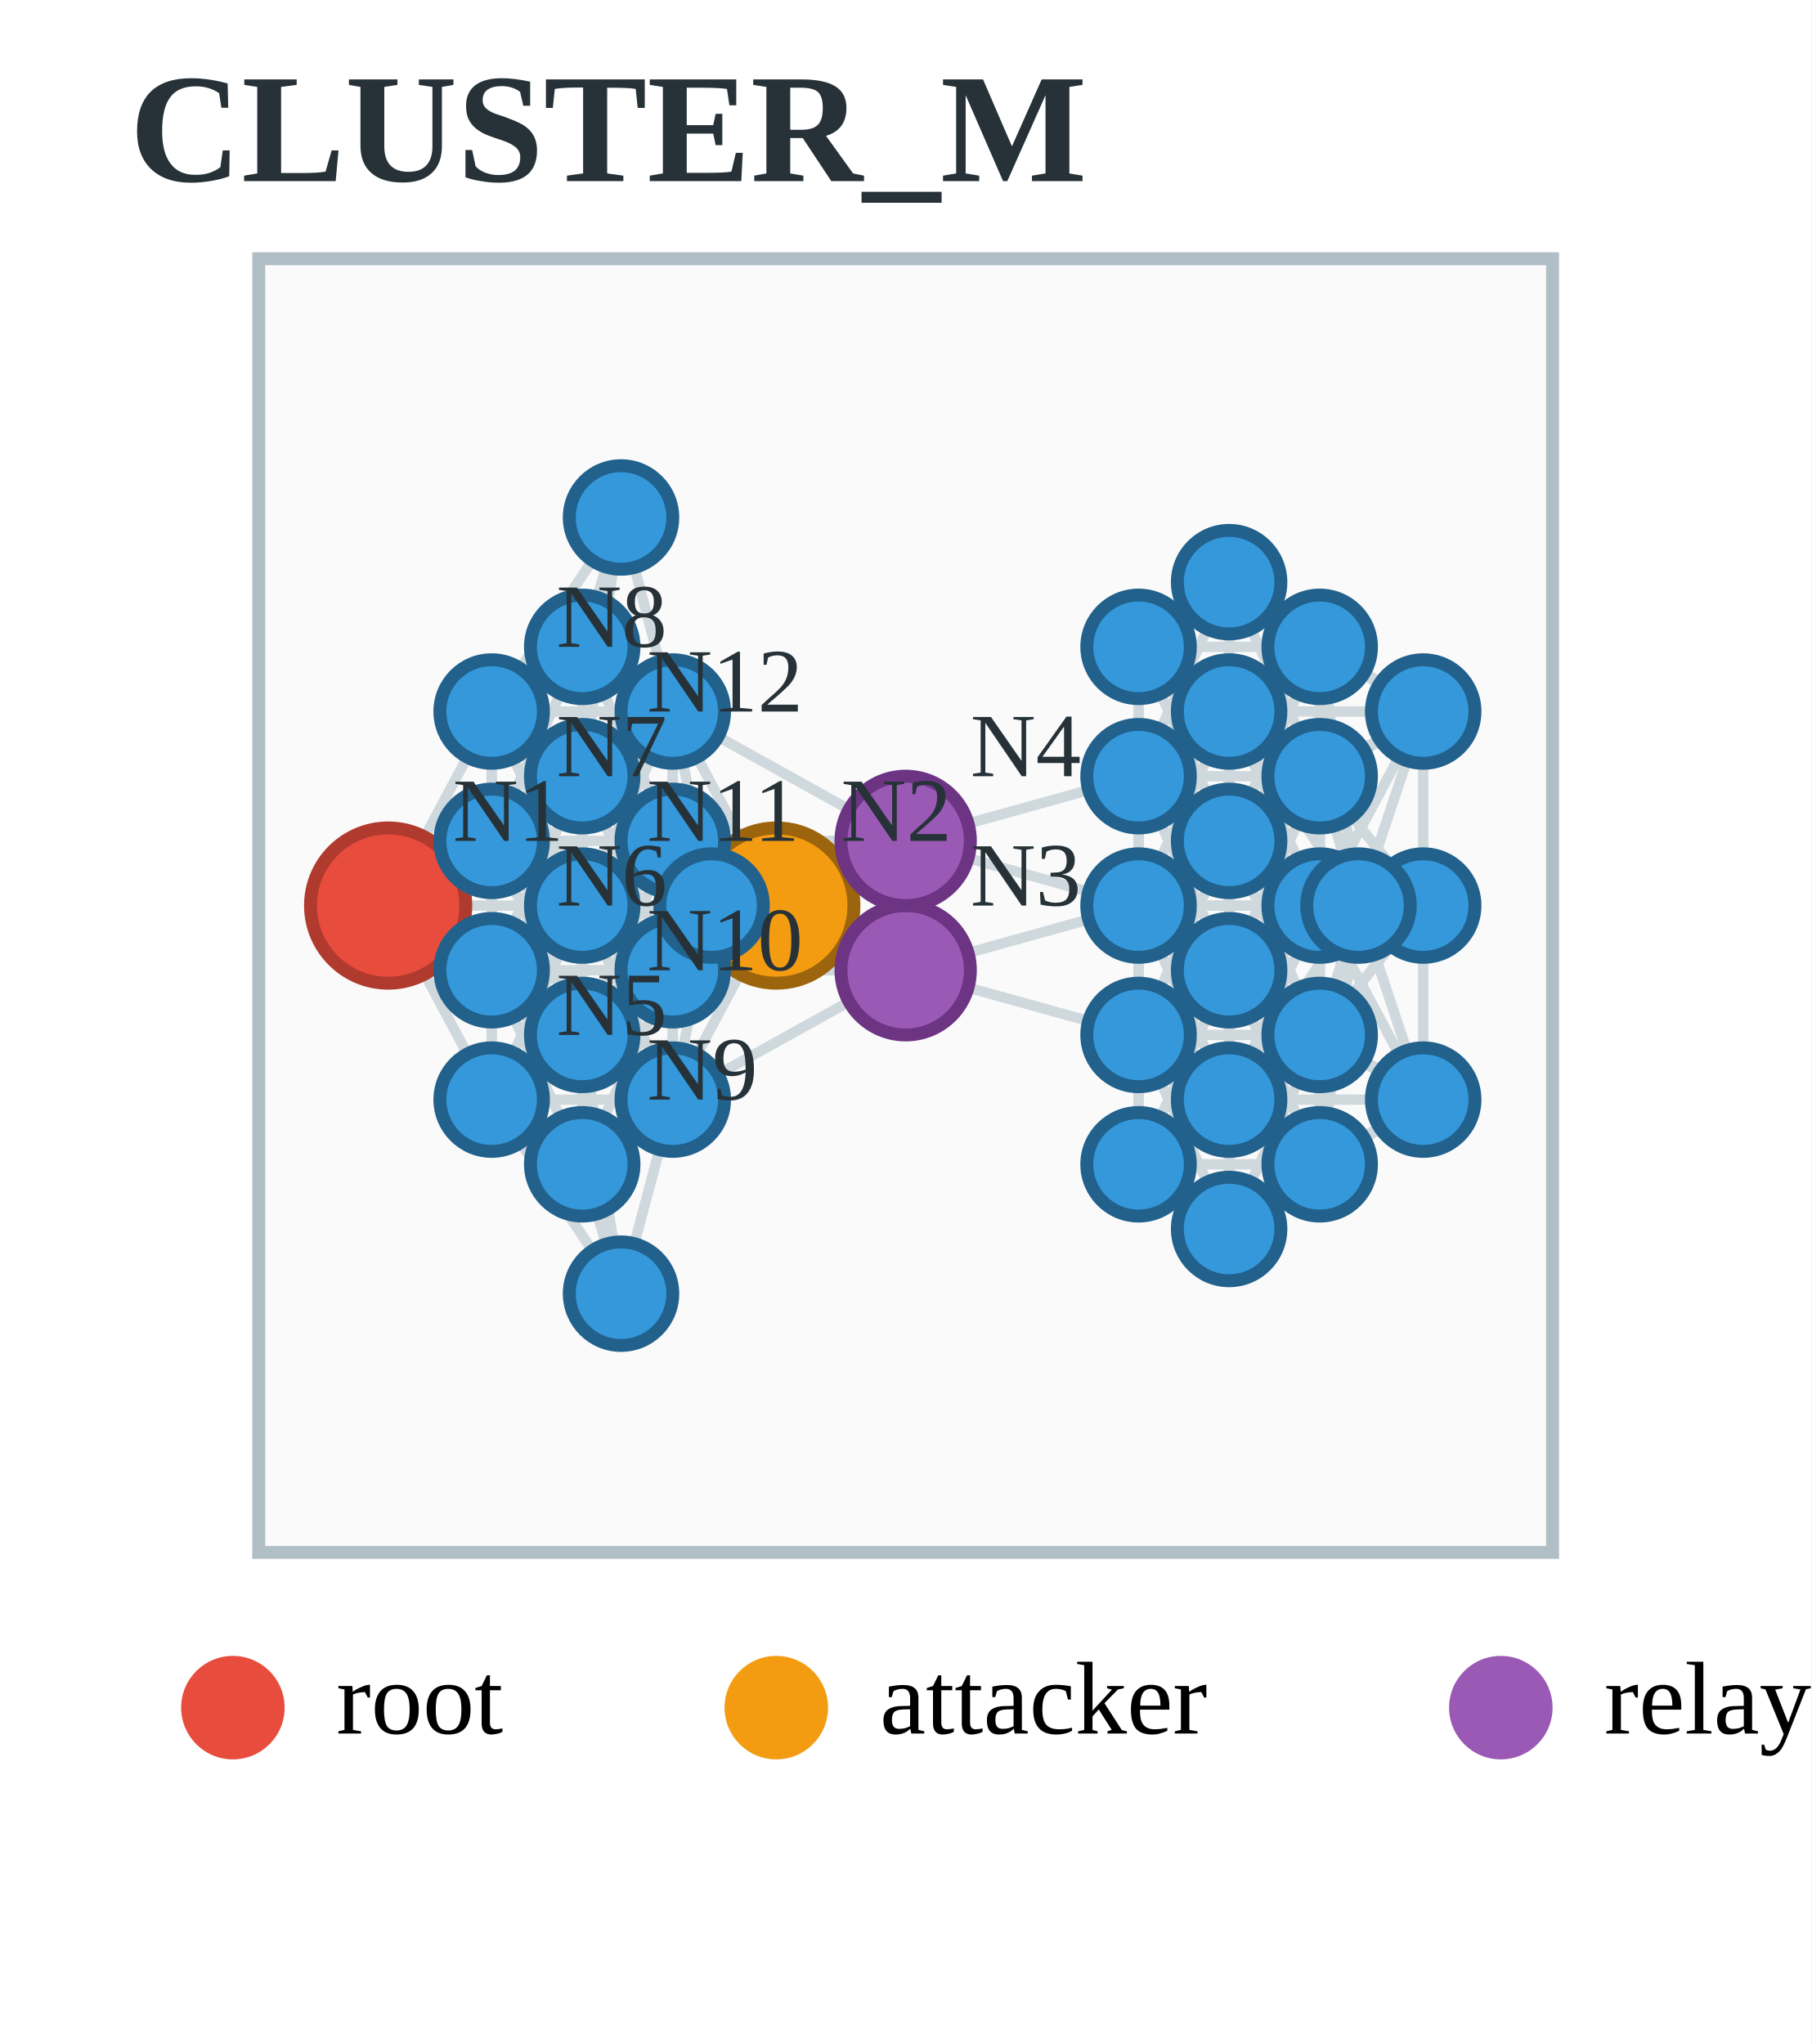
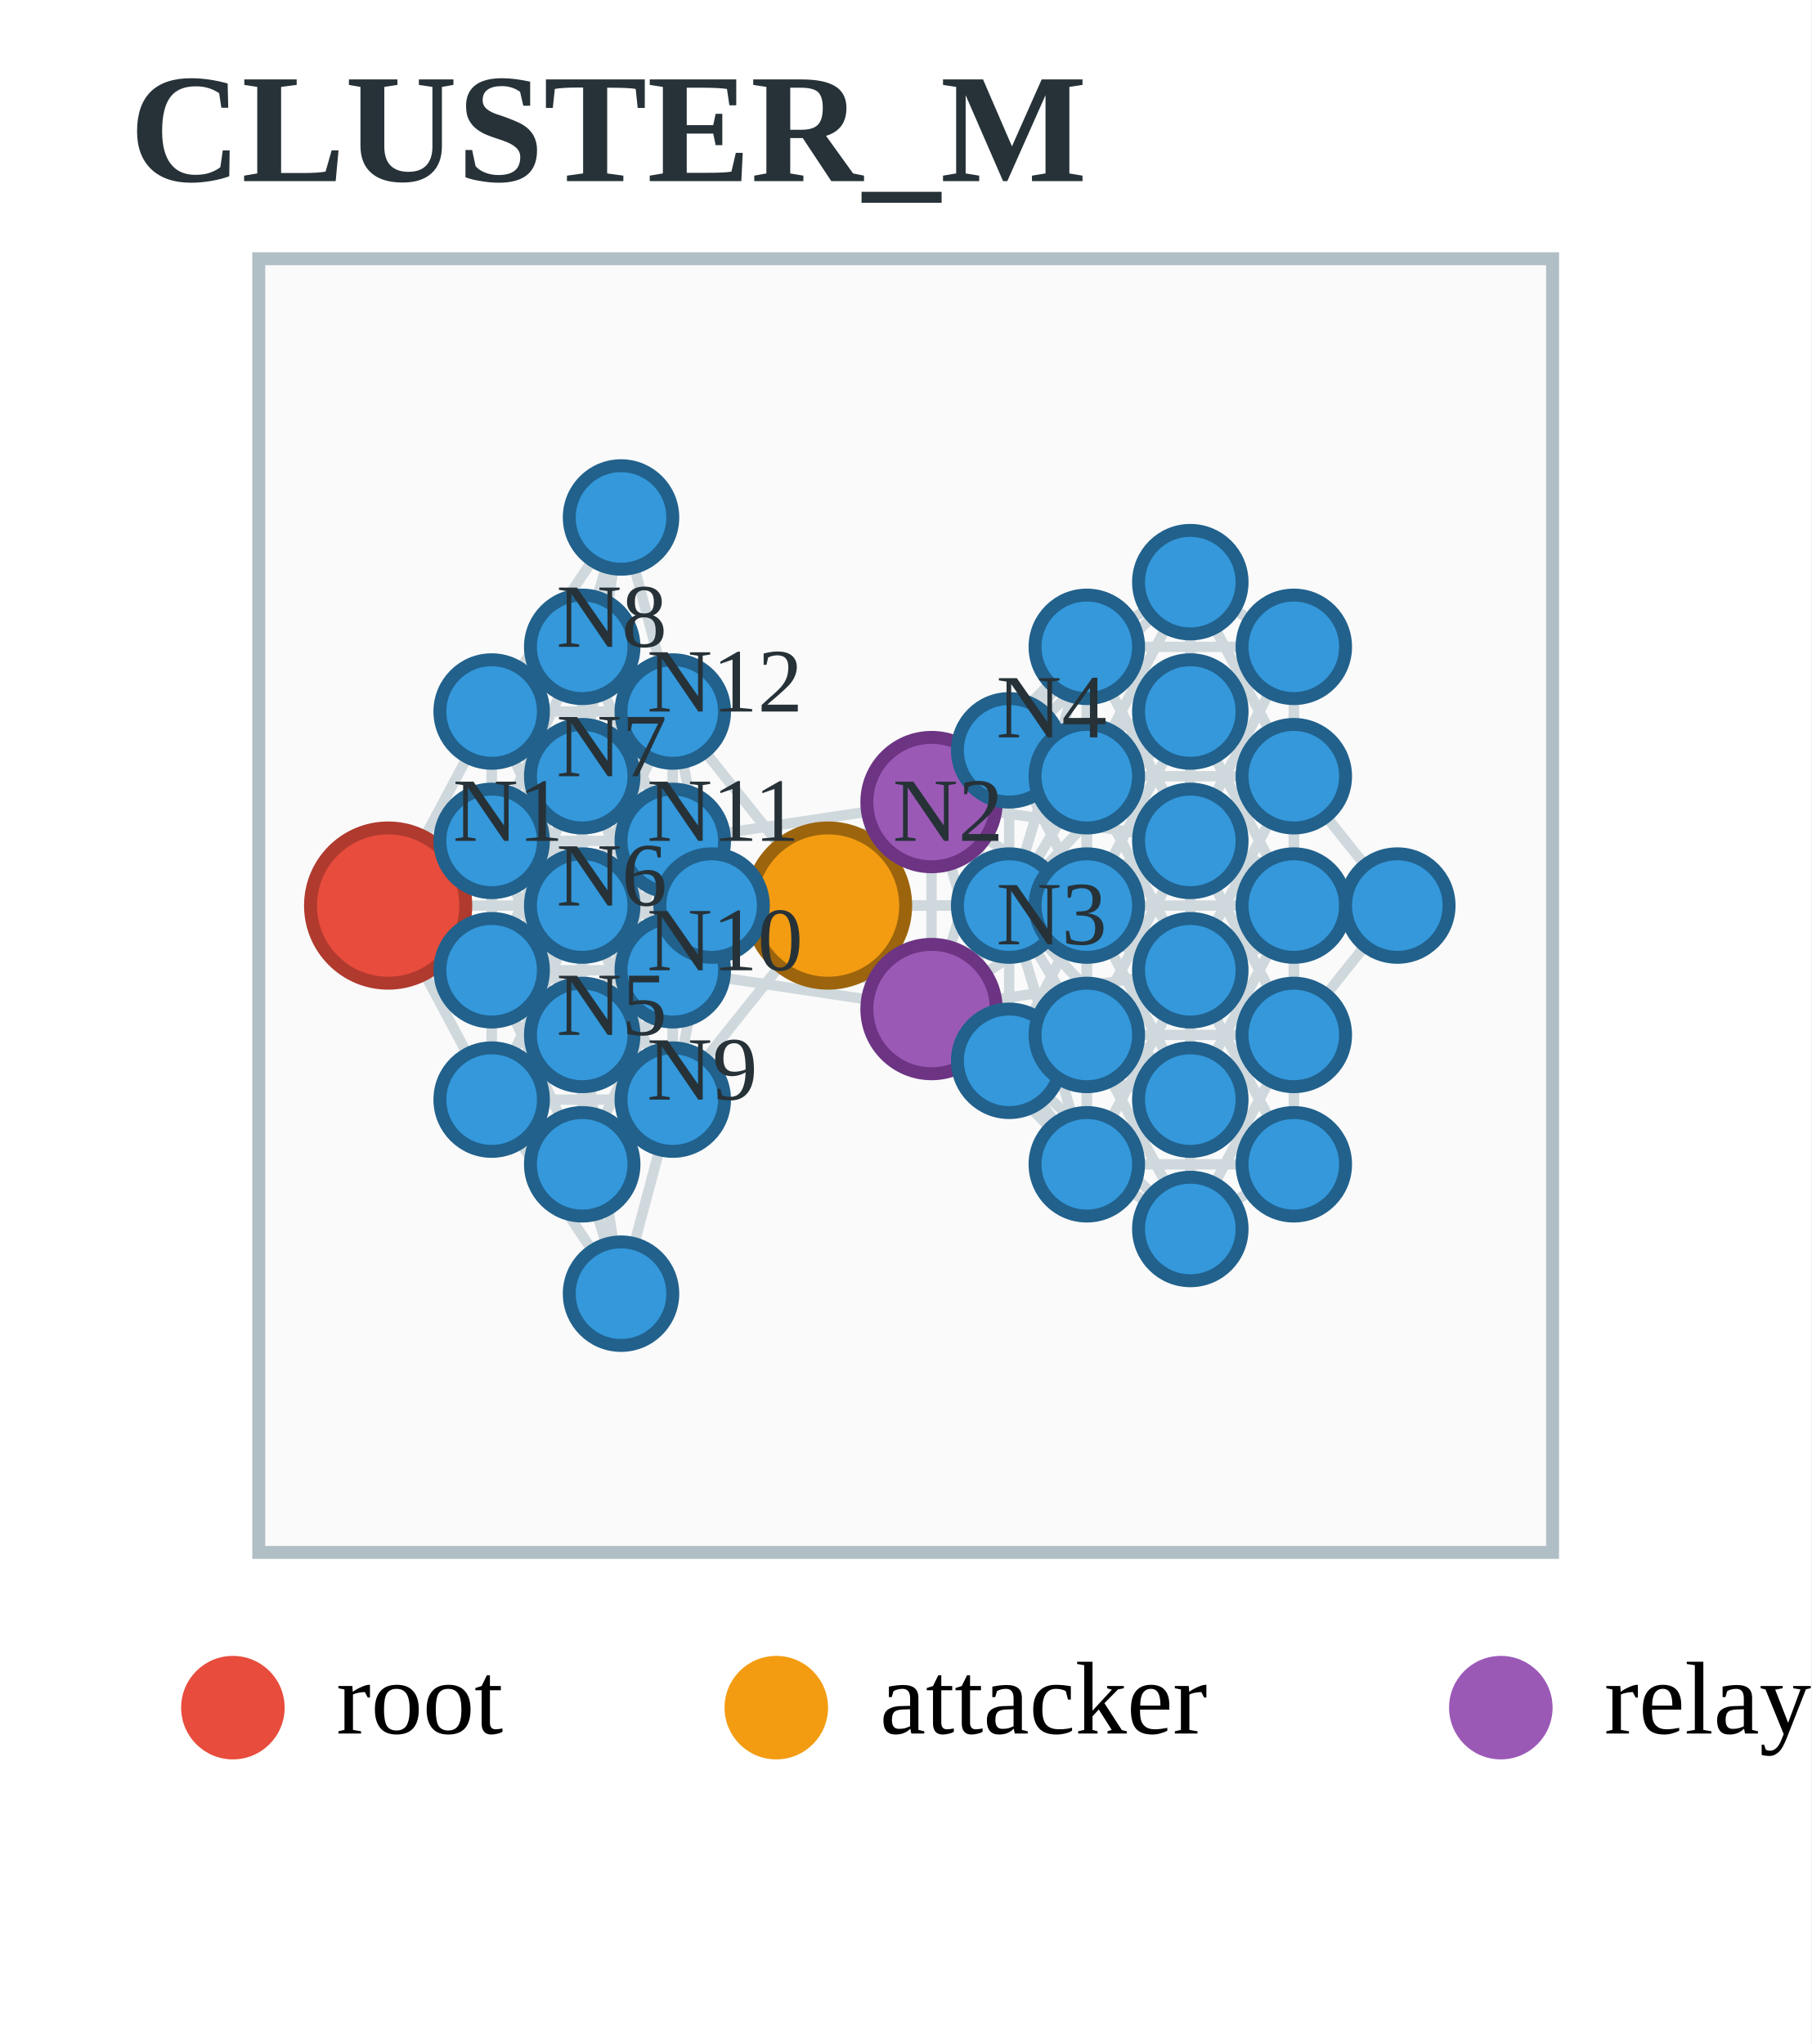
<svg xmlns="http://www.w3.org/2000/svg" width="140" height="158" viewBox="0 0 140 158">
  <rect x="0" y="0" width="140" height="158" fill="#ffffff" />
  <text x="10" y="14" font-size="12" font-weight="700" fill="#263238">CLUSTER_M</text>
  <rect x="20" y="20" width="100" height="100" fill="#fafafa" stroke="#b0bec5" stroke-width="1" />
  <line x1="30.00" y1="70.00" x2="38.00" y2="85.00" stroke="#cfd8dc" stroke-width="0.8" />
  <line x1="30.00" y1="70.00" x2="38.00" y2="75.00" stroke="#cfd8dc" stroke-width="0.8" />
  <line x1="30.00" y1="70.00" x2="38.00" y2="65.00" stroke="#cfd8dc" stroke-width="0.8" />
  <line x1="30.00" y1="70.00" x2="38.00" y2="55.00" stroke="#cfd8dc" stroke-width="0.8" />
  <line x1="30.00" y1="70.00" x2="45.00" y2="80.00" stroke="#cfd8dc" stroke-width="0.8" />
  <line x1="30.00" y1="70.00" x2="45.00" y2="70.00" stroke="#cfd8dc" stroke-width="0.8" />
  <line x1="30.00" y1="70.00" x2="45.00" y2="60.00" stroke="#cfd8dc" stroke-width="0.8" />
-   <line x1="60.00" y1="70.00" x2="70.00" y2="75.00" stroke="#cfd8dc" stroke-width="0.8" />
-   <line x1="60.00" y1="70.00" x2="70.00" y2="65.00" stroke="#cfd8dc" stroke-width="0.8" />
-   <line x1="60.00" y1="70.00" x2="45.00" y2="80.00" stroke="#cfd8dc" stroke-width="0.8" />
-   <line x1="60.00" y1="70.00" x2="45.00" y2="70.00" stroke="#cfd8dc" stroke-width="0.8" />
-   <line x1="60.00" y1="70.00" x2="45.00" y2="60.00" stroke="#cfd8dc" stroke-width="0.8" />
-   <line x1="60.00" y1="70.00" x2="52.00" y2="85.00" stroke="#cfd8dc" stroke-width="0.8" />
-   <line x1="60.00" y1="70.00" x2="52.00" y2="75.00" stroke="#cfd8dc" stroke-width="0.8" />
-   <line x1="60.00" y1="70.00" x2="52.00" y2="65.00" stroke="#cfd8dc" stroke-width="0.8" />
-   <line x1="60.00" y1="70.00" x2="52.00" y2="55.00" stroke="#cfd8dc" stroke-width="0.8" />
-   <line x1="60.00" y1="70.00" x2="55.00" y2="70.00" stroke="#cfd8dc" stroke-width="0.8" />
-   <line x1="70.00" y1="75.00" x2="70.00" y2="65.00" stroke="#cfd8dc" stroke-width="0.8" />
-   <line x1="70.00" y1="75.00" x2="52.00" y2="85.00" stroke="#cfd8dc" stroke-width="0.8" />
-   <line x1="70.00" y1="75.00" x2="52.00" y2="75.00" stroke="#cfd8dc" stroke-width="0.8" />
-   <line x1="70.00" y1="75.00" x2="52.00" y2="65.00" stroke="#cfd8dc" stroke-width="0.8" />
-   <line x1="70.00" y1="75.00" x2="55.00" y2="70.00" stroke="#cfd8dc" stroke-width="0.8" />
-   <line x1="70.00" y1="75.00" x2="88.00" y2="80.00" stroke="#cfd8dc" stroke-width="0.8" />
-   <line x1="70.00" y1="75.00" x2="88.00" y2="70.00" stroke="#cfd8dc" stroke-width="0.8" />
-   <line x1="70.00" y1="65.00" x2="52.00" y2="75.00" stroke="#cfd8dc" stroke-width="0.8" />
-   <line x1="70.00" y1="65.00" x2="52.00" y2="65.00" stroke="#cfd8dc" stroke-width="0.8" />
-   <line x1="70.00" y1="65.00" x2="52.00" y2="55.00" stroke="#cfd8dc" stroke-width="0.8" />
-   <line x1="70.00" y1="65.00" x2="55.00" y2="70.00" stroke="#cfd8dc" stroke-width="0.8" />
-   <line x1="70.00" y1="65.00" x2="88.00" y2="70.00" stroke="#cfd8dc" stroke-width="0.8" />
-   <line x1="70.00" y1="65.00" x2="88.00" y2="60.00" stroke="#cfd8dc" stroke-width="0.8" />
+   <line x1="64.00" y1="70.00" x2="72.00" y2="78.00" stroke="#cfd8dc" stroke-width="0.8" />
+   <line x1="64.00" y1="70.00" x2="72.00" y2="62.00" stroke="#cfd8dc" stroke-width="0.8" />
+   <line x1="64.00" y1="70.00" x2="45.00" y2="70.00" stroke="#cfd8dc" stroke-width="0.8" />
+   <line x1="64.00" y1="70.00" x2="52.00" y2="85.00" stroke="#cfd8dc" stroke-width="0.8" />
+   <line x1="64.00" y1="70.00" x2="52.00" y2="75.00" stroke="#cfd8dc" stroke-width="0.8" />
+   <line x1="64.00" y1="70.00" x2="52.00" y2="65.00" stroke="#cfd8dc" stroke-width="0.8" />
+   <line x1="64.00" y1="70.00" x2="52.00" y2="55.00" stroke="#cfd8dc" stroke-width="0.8" />
+   <line x1="64.00" y1="70.00" x2="55.00" y2="70.00" stroke="#cfd8dc" stroke-width="0.8" />
+   <line x1="64.00" y1="70.00" x2="78.00" y2="82.00" stroke="#cfd8dc" stroke-width="0.8" />
+   <line x1="64.00" y1="70.00" x2="78.00" y2="70.00" stroke="#cfd8dc" stroke-width="0.8" />
+   <line x1="64.00" y1="70.00" x2="78.00" y2="58.00" stroke="#cfd8dc" stroke-width="0.8" />
+   <line x1="64.00" y1="70.00" x2="84.00" y2="70.00" stroke="#cfd8dc" stroke-width="0.8" />
+   <line x1="72.00" y1="78.00" x2="72.00" y2="62.00" stroke="#cfd8dc" stroke-width="0.8" />
+   <line x1="72.00" y1="78.00" x2="52.00" y2="75.00" stroke="#cfd8dc" stroke-width="0.8" />
+   <line x1="72.00" y1="78.00" x2="55.00" y2="70.00" stroke="#cfd8dc" stroke-width="0.8" />
+   <line x1="72.00" y1="78.00" x2="78.00" y2="82.00" stroke="#cfd8dc" stroke-width="0.8" />
+   <line x1="72.00" y1="78.00" x2="78.00" y2="70.00" stroke="#cfd8dc" stroke-width="0.8" />
+   <line x1="72.00" y1="78.00" x2="78.00" y2="58.00" stroke="#cfd8dc" stroke-width="0.8" />
+   <line x1="72.00" y1="78.00" x2="84.00" y2="90.00" stroke="#cfd8dc" stroke-width="0.8" />
+   <line x1="72.00" y1="78.00" x2="84.00" y2="80.00" stroke="#cfd8dc" stroke-width="0.8" />
+   <line x1="72.00" y1="78.00" x2="84.00" y2="70.00" stroke="#cfd8dc" stroke-width="0.8" />
+   <line x1="72.00" y1="78.00" x2="92.00" y2="75.00" stroke="#cfd8dc" stroke-width="0.8" />
+   <line x1="72.00" y1="62.00" x2="52.00" y2="65.00" stroke="#cfd8dc" stroke-width="0.8" />
+   <line x1="72.00" y1="62.00" x2="55.00" y2="70.00" stroke="#cfd8dc" stroke-width="0.8" />
+   <line x1="72.00" y1="62.00" x2="78.00" y2="82.00" stroke="#cfd8dc" stroke-width="0.8" />
+   <line x1="72.00" y1="62.00" x2="78.00" y2="70.00" stroke="#cfd8dc" stroke-width="0.8" />
+   <line x1="72.00" y1="62.00" x2="78.00" y2="58.00" stroke="#cfd8dc" stroke-width="0.8" />
+   <line x1="72.00" y1="62.00" x2="84.00" y2="70.00" stroke="#cfd8dc" stroke-width="0.8" />
+   <line x1="72.00" y1="62.00" x2="84.00" y2="60.00" stroke="#cfd8dc" stroke-width="0.8" />
+   <line x1="72.00" y1="62.00" x2="84.00" y2="50.00" stroke="#cfd8dc" stroke-width="0.8" />
+   <line x1="72.00" y1="62.00" x2="92.00" y2="65.00" stroke="#cfd8dc" stroke-width="0.8" />
  <line x1="38.00" y1="85.00" x2="38.00" y2="75.00" stroke="#cfd8dc" stroke-width="0.8" />
  <line x1="38.00" y1="85.00" x2="38.00" y2="65.00" stroke="#cfd8dc" stroke-width="0.8" />
  <line x1="38.00" y1="85.00" x2="45.00" y2="90.00" stroke="#cfd8dc" stroke-width="0.8" />
  <line x1="38.00" y1="85.00" x2="45.00" y2="80.00" stroke="#cfd8dc" stroke-width="0.8" />
  <line x1="38.00" y1="85.00" x2="45.00" y2="70.00" stroke="#cfd8dc" stroke-width="0.8" />
  <line x1="38.00" y1="85.00" x2="52.00" y2="85.00" stroke="#cfd8dc" stroke-width="0.8" />
  <line x1="38.00" y1="85.00" x2="52.00" y2="75.00" stroke="#cfd8dc" stroke-width="0.8" />
  <line x1="38.00" y1="85.00" x2="48.00" y2="100.00" stroke="#cfd8dc" stroke-width="0.8" />
  <line x1="38.00" y1="75.00" x2="38.00" y2="65.00" stroke="#cfd8dc" stroke-width="0.8" />
  <line x1="38.00" y1="75.00" x2="38.00" y2="55.00" stroke="#cfd8dc" stroke-width="0.8" />
  <line x1="38.00" y1="75.00" x2="45.00" y2="90.00" stroke="#cfd8dc" stroke-width="0.8" />
  <line x1="38.00" y1="75.00" x2="45.00" y2="80.00" stroke="#cfd8dc" stroke-width="0.8" />
  <line x1="38.00" y1="75.00" x2="45.00" y2="70.00" stroke="#cfd8dc" stroke-width="0.8" />
  <line x1="38.00" y1="75.00" x2="45.00" y2="60.00" stroke="#cfd8dc" stroke-width="0.8" />
  <line x1="38.00" y1="75.00" x2="52.00" y2="85.00" stroke="#cfd8dc" stroke-width="0.8" />
  <line x1="38.00" y1="75.00" x2="52.00" y2="75.00" stroke="#cfd8dc" stroke-width="0.8" />
  <line x1="38.00" y1="75.00" x2="52.00" y2="65.00" stroke="#cfd8dc" stroke-width="0.8" />
  <line x1="38.00" y1="75.00" x2="55.00" y2="70.00" stroke="#cfd8dc" stroke-width="0.8" />
  <line x1="38.00" y1="65.00" x2="38.00" y2="55.00" stroke="#cfd8dc" stroke-width="0.8" />
  <line x1="38.00" y1="65.00" x2="45.00" y2="80.00" stroke="#cfd8dc" stroke-width="0.8" />
  <line x1="38.00" y1="65.00" x2="45.00" y2="70.00" stroke="#cfd8dc" stroke-width="0.8" />
  <line x1="38.00" y1="65.00" x2="45.00" y2="60.00" stroke="#cfd8dc" stroke-width="0.8" />
  <line x1="38.00" y1="65.00" x2="45.00" y2="50.00" stroke="#cfd8dc" stroke-width="0.8" />
  <line x1="38.00" y1="65.00" x2="52.00" y2="75.00" stroke="#cfd8dc" stroke-width="0.8" />
  <line x1="38.00" y1="65.00" x2="52.00" y2="65.00" stroke="#cfd8dc" stroke-width="0.8" />
  <line x1="38.00" y1="65.00" x2="52.00" y2="55.00" stroke="#cfd8dc" stroke-width="0.8" />
  <line x1="38.00" y1="65.00" x2="55.00" y2="70.00" stroke="#cfd8dc" stroke-width="0.8" />
  <line x1="38.00" y1="55.00" x2="45.00" y2="70.00" stroke="#cfd8dc" stroke-width="0.8" />
  <line x1="38.00" y1="55.00" x2="45.00" y2="60.00" stroke="#cfd8dc" stroke-width="0.8" />
  <line x1="38.00" y1="55.00" x2="45.00" y2="50.00" stroke="#cfd8dc" stroke-width="0.8" />
  <line x1="38.00" y1="55.00" x2="52.00" y2="65.00" stroke="#cfd8dc" stroke-width="0.8" />
  <line x1="38.00" y1="55.00" x2="52.00" y2="55.00" stroke="#cfd8dc" stroke-width="0.8" />
  <line x1="38.00" y1="55.00" x2="48.00" y2="40.00" stroke="#cfd8dc" stroke-width="0.8" />
  <line x1="45.00" y1="90.00" x2="45.00" y2="80.00" stroke="#cfd8dc" stroke-width="0.8" />
  <line x1="45.00" y1="90.00" x2="45.00" y2="70.00" stroke="#cfd8dc" stroke-width="0.8" />
  <line x1="45.00" y1="90.00" x2="52.00" y2="85.00" stroke="#cfd8dc" stroke-width="0.8" />
  <line x1="45.00" y1="90.00" x2="52.00" y2="75.00" stroke="#cfd8dc" stroke-width="0.8" />
  <line x1="45.00" y1="90.00" x2="48.00" y2="100.00" stroke="#cfd8dc" stroke-width="0.8" />
  <line x1="45.00" y1="80.00" x2="45.00" y2="70.00" stroke="#cfd8dc" stroke-width="0.8" />
  <line x1="45.00" y1="80.00" x2="45.00" y2="60.00" stroke="#cfd8dc" stroke-width="0.8" />
  <line x1="45.00" y1="80.00" x2="52.00" y2="85.00" stroke="#cfd8dc" stroke-width="0.8" />
  <line x1="45.00" y1="80.00" x2="52.00" y2="75.00" stroke="#cfd8dc" stroke-width="0.8" />
  <line x1="45.00" y1="80.00" x2="52.00" y2="65.00" stroke="#cfd8dc" stroke-width="0.8" />
  <line x1="45.00" y1="80.00" x2="48.00" y2="100.00" stroke="#cfd8dc" stroke-width="0.8" />
  <line x1="45.00" y1="80.00" x2="55.00" y2="70.00" stroke="#cfd8dc" stroke-width="0.8" />
  <line x1="45.00" y1="70.00" x2="45.00" y2="60.00" stroke="#cfd8dc" stroke-width="0.8" />
  <line x1="45.00" y1="70.00" x2="45.00" y2="50.00" stroke="#cfd8dc" stroke-width="0.8" />
  <line x1="45.00" y1="70.00" x2="52.00" y2="85.00" stroke="#cfd8dc" stroke-width="0.8" />
  <line x1="45.00" y1="70.00" x2="52.00" y2="75.00" stroke="#cfd8dc" stroke-width="0.8" />
  <line x1="45.00" y1="70.00" x2="52.00" y2="65.00" stroke="#cfd8dc" stroke-width="0.8" />
  <line x1="45.00" y1="70.00" x2="52.00" y2="55.00" stroke="#cfd8dc" stroke-width="0.8" />
  <line x1="45.00" y1="70.00" x2="55.00" y2="70.00" stroke="#cfd8dc" stroke-width="0.8" />
  <line x1="45.00" y1="60.00" x2="45.00" y2="50.00" stroke="#cfd8dc" stroke-width="0.8" />
  <line x1="45.00" y1="60.00" x2="52.00" y2="75.00" stroke="#cfd8dc" stroke-width="0.8" />
  <line x1="45.00" y1="60.00" x2="52.00" y2="65.00" stroke="#cfd8dc" stroke-width="0.8" />
  <line x1="45.00" y1="60.00" x2="52.00" y2="55.00" stroke="#cfd8dc" stroke-width="0.8" />
  <line x1="45.00" y1="60.00" x2="48.00" y2="40.00" stroke="#cfd8dc" stroke-width="0.8" />
  <line x1="45.00" y1="60.00" x2="55.00" y2="70.00" stroke="#cfd8dc" stroke-width="0.8" />
  <line x1="45.00" y1="50.00" x2="52.00" y2="65.00" stroke="#cfd8dc" stroke-width="0.8" />
  <line x1="45.00" y1="50.00" x2="52.00" y2="55.00" stroke="#cfd8dc" stroke-width="0.8" />
  <line x1="45.00" y1="50.00" x2="48.00" y2="40.00" stroke="#cfd8dc" stroke-width="0.8" />
  <line x1="52.00" y1="85.00" x2="52.00" y2="75.00" stroke="#cfd8dc" stroke-width="0.8" />
  <line x1="52.00" y1="85.00" x2="52.00" y2="65.00" stroke="#cfd8dc" stroke-width="0.8" />
  <line x1="52.00" y1="85.00" x2="48.00" y2="100.00" stroke="#cfd8dc" stroke-width="0.8" />
  <line x1="52.00" y1="85.00" x2="55.00" y2="70.00" stroke="#cfd8dc" stroke-width="0.8" />
  <line x1="52.00" y1="75.00" x2="52.00" y2="65.00" stroke="#cfd8dc" stroke-width="0.8" />
  <line x1="52.00" y1="75.00" x2="52.00" y2="55.00" stroke="#cfd8dc" stroke-width="0.8" />
  <line x1="52.00" y1="75.00" x2="55.00" y2="70.00" stroke="#cfd8dc" stroke-width="0.8" />
  <line x1="52.00" y1="65.00" x2="52.00" y2="55.00" stroke="#cfd8dc" stroke-width="0.8" />
  <line x1="52.00" y1="65.00" x2="55.00" y2="70.00" stroke="#cfd8dc" stroke-width="0.8" />
  <line x1="52.00" y1="55.00" x2="48.00" y2="40.00" stroke="#cfd8dc" stroke-width="0.8" />
  <line x1="52.00" y1="55.00" x2="55.00" y2="70.00" stroke="#cfd8dc" stroke-width="0.8" />
-   <line x1="88.00" y1="90.00" x2="88.00" y2="80.00" stroke="#cfd8dc" stroke-width="0.8" />
-   <line x1="88.00" y1="90.00" x2="88.00" y2="70.00" stroke="#cfd8dc" stroke-width="0.8" />
-   <line x1="88.00" y1="90.00" x2="95.00" y2="95.00" stroke="#cfd8dc" stroke-width="0.8" />
-   <line x1="88.00" y1="90.00" x2="95.00" y2="85.00" stroke="#cfd8dc" stroke-width="0.8" />
-   <line x1="88.00" y1="90.00" x2="95.00" y2="75.00" stroke="#cfd8dc" stroke-width="0.8" />
-   <line x1="88.00" y1="90.00" x2="102.00" y2="90.00" stroke="#cfd8dc" stroke-width="0.8" />
-   <line x1="88.00" y1="90.00" x2="102.00" y2="80.00" stroke="#cfd8dc" stroke-width="0.8" />
-   <line x1="88.00" y1="80.00" x2="88.00" y2="70.00" stroke="#cfd8dc" stroke-width="0.8" />
-   <line x1="88.00" y1="80.00" x2="88.00" y2="60.00" stroke="#cfd8dc" stroke-width="0.8" />
-   <line x1="88.00" y1="80.00" x2="95.00" y2="95.00" stroke="#cfd8dc" stroke-width="0.8" />
-   <line x1="88.00" y1="80.00" x2="95.00" y2="85.00" stroke="#cfd8dc" stroke-width="0.8" />
-   <line x1="88.00" y1="80.00" x2="95.00" y2="75.00" stroke="#cfd8dc" stroke-width="0.8" />
-   <line x1="88.00" y1="80.00" x2="95.00" y2="65.00" stroke="#cfd8dc" stroke-width="0.8" />
-   <line x1="88.00" y1="80.00" x2="102.00" y2="90.00" stroke="#cfd8dc" stroke-width="0.8" />
-   <line x1="88.00" y1="80.00" x2="102.00" y2="80.00" stroke="#cfd8dc" stroke-width="0.8" />
-   <line x1="88.00" y1="80.00" x2="102.00" y2="70.00" stroke="#cfd8dc" stroke-width="0.8" />
-   <line x1="88.00" y1="80.00" x2="105.00" y2="70.00" stroke="#cfd8dc" stroke-width="0.8" />
-   <line x1="88.00" y1="70.00" x2="88.00" y2="60.00" stroke="#cfd8dc" stroke-width="0.8" />
-   <line x1="88.00" y1="70.00" x2="88.00" y2="50.00" stroke="#cfd8dc" stroke-width="0.8" />
-   <line x1="88.00" y1="70.00" x2="95.00" y2="85.00" stroke="#cfd8dc" stroke-width="0.8" />
-   <line x1="88.00" y1="70.00" x2="95.00" y2="75.00" stroke="#cfd8dc" stroke-width="0.8" />
-   <line x1="88.00" y1="70.00" x2="95.00" y2="65.00" stroke="#cfd8dc" stroke-width="0.8" />
-   <line x1="88.00" y1="70.00" x2="95.00" y2="55.00" stroke="#cfd8dc" stroke-width="0.8" />
-   <line x1="88.00" y1="70.00" x2="102.00" y2="80.00" stroke="#cfd8dc" stroke-width="0.8" />
-   <line x1="88.00" y1="70.00" x2="102.00" y2="70.00" stroke="#cfd8dc" stroke-width="0.8" />
-   <line x1="88.00" y1="70.00" x2="102.00" y2="60.00" stroke="#cfd8dc" stroke-width="0.8" />
-   <line x1="88.00" y1="70.00" x2="105.00" y2="70.00" stroke="#cfd8dc" stroke-width="0.8" />
-   <line x1="88.00" y1="60.00" x2="88.00" y2="50.00" stroke="#cfd8dc" stroke-width="0.8" />
-   <line x1="88.00" y1="60.00" x2="95.00" y2="75.00" stroke="#cfd8dc" stroke-width="0.8" />
-   <line x1="88.00" y1="60.00" x2="95.00" y2="65.00" stroke="#cfd8dc" stroke-width="0.8" />
-   <line x1="88.00" y1="60.00" x2="95.00" y2="55.00" stroke="#cfd8dc" stroke-width="0.8" />
-   <line x1="88.00" y1="60.00" x2="95.00" y2="45.00" stroke="#cfd8dc" stroke-width="0.8" />
-   <line x1="88.00" y1="60.00" x2="102.00" y2="70.00" stroke="#cfd8dc" stroke-width="0.8" />
-   <line x1="88.00" y1="60.00" x2="102.00" y2="60.00" stroke="#cfd8dc" stroke-width="0.8" />
-   <line x1="88.00" y1="60.00" x2="102.00" y2="50.00" stroke="#cfd8dc" stroke-width="0.8" />
-   <line x1="88.00" y1="60.00" x2="105.00" y2="70.00" stroke="#cfd8dc" stroke-width="0.8" />
-   <line x1="88.00" y1="50.00" x2="95.00" y2="65.00" stroke="#cfd8dc" stroke-width="0.8" />
-   <line x1="88.00" y1="50.00" x2="95.00" y2="55.00" stroke="#cfd8dc" stroke-width="0.8" />
-   <line x1="88.00" y1="50.00" x2="95.00" y2="45.00" stroke="#cfd8dc" stroke-width="0.8" />
-   <line x1="88.00" y1="50.00" x2="102.00" y2="60.00" stroke="#cfd8dc" stroke-width="0.8" />
-   <line x1="88.00" y1="50.00" x2="102.00" y2="50.00" stroke="#cfd8dc" stroke-width="0.8" />
-   <line x1="95.00" y1="95.00" x2="95.00" y2="85.00" stroke="#cfd8dc" stroke-width="0.8" />
-   <line x1="95.00" y1="95.00" x2="95.00" y2="75.00" stroke="#cfd8dc" stroke-width="0.8" />
-   <line x1="95.00" y1="95.00" x2="102.00" y2="90.00" stroke="#cfd8dc" stroke-width="0.8" />
-   <line x1="95.00" y1="95.00" x2="102.00" y2="80.00" stroke="#cfd8dc" stroke-width="0.8" />
-   <line x1="95.00" y1="95.00" x2="110.00" y2="85.00" stroke="#cfd8dc" stroke-width="0.8" />
-   <line x1="95.00" y1="85.00" x2="95.00" y2="75.00" stroke="#cfd8dc" stroke-width="0.8" />
-   <line x1="95.00" y1="85.00" x2="95.00" y2="65.00" stroke="#cfd8dc" stroke-width="0.8" />
-   <line x1="95.00" y1="85.00" x2="102.00" y2="90.00" stroke="#cfd8dc" stroke-width="0.8" />
-   <line x1="95.00" y1="85.00" x2="102.00" y2="80.00" stroke="#cfd8dc" stroke-width="0.8" />
-   <line x1="95.00" y1="85.00" x2="102.00" y2="70.00" stroke="#cfd8dc" stroke-width="0.8" />
-   <line x1="95.00" y1="85.00" x2="110.00" y2="85.00" stroke="#cfd8dc" stroke-width="0.8" />
-   <line x1="95.00" y1="85.00" x2="105.00" y2="70.00" stroke="#cfd8dc" stroke-width="0.8" />
-   <line x1="95.00" y1="75.00" x2="95.00" y2="65.00" stroke="#cfd8dc" stroke-width="0.8" />
-   <line x1="95.00" y1="75.00" x2="95.00" y2="55.00" stroke="#cfd8dc" stroke-width="0.8" />
-   <line x1="95.00" y1="75.00" x2="102.00" y2="90.00" stroke="#cfd8dc" stroke-width="0.8" />
-   <line x1="95.00" y1="75.00" x2="102.00" y2="80.00" stroke="#cfd8dc" stroke-width="0.8" />
-   <line x1="95.00" y1="75.00" x2="102.00" y2="70.00" stroke="#cfd8dc" stroke-width="0.8" />
-   <line x1="95.00" y1="75.00" x2="102.00" y2="60.00" stroke="#cfd8dc" stroke-width="0.8" />
-   <line x1="95.00" y1="75.00" x2="110.00" y2="85.00" stroke="#cfd8dc" stroke-width="0.8" />
-   <line x1="95.00" y1="75.00" x2="110.00" y2="70.00" stroke="#cfd8dc" stroke-width="0.8" />
-   <line x1="95.00" y1="75.00" x2="105.00" y2="70.00" stroke="#cfd8dc" stroke-width="0.8" />
-   <line x1="95.00" y1="65.00" x2="95.00" y2="55.00" stroke="#cfd8dc" stroke-width="0.8" />
-   <line x1="95.00" y1="65.00" x2="95.00" y2="45.00" stroke="#cfd8dc" stroke-width="0.8" />
-   <line x1="95.00" y1="65.00" x2="102.00" y2="80.00" stroke="#cfd8dc" stroke-width="0.8" />
-   <line x1="95.00" y1="65.00" x2="102.00" y2="70.00" stroke="#cfd8dc" stroke-width="0.8" />
-   <line x1="95.00" y1="65.00" x2="102.00" y2="60.00" stroke="#cfd8dc" stroke-width="0.8" />
-   <line x1="95.00" y1="65.00" x2="102.00" y2="50.00" stroke="#cfd8dc" stroke-width="0.8" />
-   <line x1="95.00" y1="65.00" x2="110.00" y2="70.00" stroke="#cfd8dc" stroke-width="0.8" />
-   <line x1="95.00" y1="65.00" x2="110.00" y2="55.00" stroke="#cfd8dc" stroke-width="0.8" />
-   <line x1="95.00" y1="65.00" x2="105.00" y2="70.00" stroke="#cfd8dc" stroke-width="0.8" />
-   <line x1="95.00" y1="55.00" x2="95.00" y2="45.00" stroke="#cfd8dc" stroke-width="0.8" />
-   <line x1="95.00" y1="55.00" x2="102.00" y2="70.00" stroke="#cfd8dc" stroke-width="0.8" />
-   <line x1="95.00" y1="55.00" x2="102.00" y2="60.00" stroke="#cfd8dc" stroke-width="0.8" />
-   <line x1="95.00" y1="55.00" x2="102.00" y2="50.00" stroke="#cfd8dc" stroke-width="0.8" />
-   <line x1="95.00" y1="55.00" x2="110.00" y2="55.00" stroke="#cfd8dc" stroke-width="0.8" />
-   <line x1="95.00" y1="55.00" x2="105.00" y2="70.00" stroke="#cfd8dc" stroke-width="0.8" />
-   <line x1="95.00" y1="45.00" x2="102.00" y2="60.00" stroke="#cfd8dc" stroke-width="0.8" />
-   <line x1="95.00" y1="45.00" x2="102.00" y2="50.00" stroke="#cfd8dc" stroke-width="0.8" />
-   <line x1="95.00" y1="45.00" x2="110.00" y2="55.00" stroke="#cfd8dc" stroke-width="0.8" />
-   <line x1="102.00" y1="90.00" x2="102.00" y2="80.00" stroke="#cfd8dc" stroke-width="0.8" />
-   <line x1="102.00" y1="90.00" x2="102.00" y2="70.00" stroke="#cfd8dc" stroke-width="0.8" />
-   <line x1="102.00" y1="90.00" x2="110.00" y2="85.00" stroke="#cfd8dc" stroke-width="0.8" />
-   <line x1="102.00" y1="90.00" x2="105.00" y2="70.00" stroke="#cfd8dc" stroke-width="0.8" />
-   <line x1="102.00" y1="80.00" x2="102.00" y2="70.00" stroke="#cfd8dc" stroke-width="0.8" />
-   <line x1="102.00" y1="80.00" x2="102.00" y2="60.00" stroke="#cfd8dc" stroke-width="0.8" />
-   <line x1="102.00" y1="80.00" x2="110.00" y2="85.00" stroke="#cfd8dc" stroke-width="0.8" />
-   <line x1="102.00" y1="80.00" x2="110.00" y2="70.00" stroke="#cfd8dc" stroke-width="0.8" />
-   <line x1="102.00" y1="80.00" x2="105.00" y2="70.00" stroke="#cfd8dc" stroke-width="0.8" />
-   <line x1="102.00" y1="70.00" x2="102.00" y2="60.00" stroke="#cfd8dc" stroke-width="0.8" />
-   <line x1="102.00" y1="70.00" x2="102.00" y2="50.00" stroke="#cfd8dc" stroke-width="0.8" />
-   <line x1="102.00" y1="70.00" x2="110.00" y2="85.00" stroke="#cfd8dc" stroke-width="0.8" />
-   <line x1="102.00" y1="70.00" x2="110.00" y2="70.00" stroke="#cfd8dc" stroke-width="0.8" />
-   <line x1="102.00" y1="70.00" x2="110.00" y2="55.00" stroke="#cfd8dc" stroke-width="0.8" />
-   <line x1="102.00" y1="70.00" x2="105.00" y2="70.00" stroke="#cfd8dc" stroke-width="0.8" />
-   <line x1="102.00" y1="60.00" x2="102.00" y2="50.00" stroke="#cfd8dc" stroke-width="0.8" />
-   <line x1="102.00" y1="60.00" x2="110.00" y2="70.00" stroke="#cfd8dc" stroke-width="0.8" />
-   <line x1="102.00" y1="60.00" x2="110.00" y2="55.00" stroke="#cfd8dc" stroke-width="0.8" />
-   <line x1="102.00" y1="60.00" x2="105.00" y2="70.00" stroke="#cfd8dc" stroke-width="0.8" />
-   <line x1="102.00" y1="50.00" x2="110.00" y2="55.00" stroke="#cfd8dc" stroke-width="0.8" />
-   <line x1="102.00" y1="50.00" x2="105.00" y2="70.00" stroke="#cfd8dc" stroke-width="0.8" />
-   <line x1="110.00" y1="85.00" x2="110.00" y2="70.00" stroke="#cfd8dc" stroke-width="0.8" />
-   <line x1="110.00" y1="85.00" x2="105.00" y2="70.00" stroke="#cfd8dc" stroke-width="0.8" />
-   <line x1="110.00" y1="70.00" x2="110.00" y2="55.00" stroke="#cfd8dc" stroke-width="0.8" />
-   <line x1="110.00" y1="70.00" x2="105.00" y2="70.00" stroke="#cfd8dc" stroke-width="0.8" />
-   <line x1="110.00" y1="55.00" x2="105.00" y2="70.00" stroke="#cfd8dc" stroke-width="0.8" />
+   <line x1="78.00" y1="82.00" x2="78.00" y2="70.00" stroke="#cfd8dc" stroke-width="0.8" />
+   <line x1="78.00" y1="82.00" x2="84.00" y2="90.00" stroke="#cfd8dc" stroke-width="0.8" />
+   <line x1="78.00" y1="82.00" x2="84.00" y2="80.00" stroke="#cfd8dc" stroke-width="0.8" />
+   <line x1="78.00" y1="82.00" x2="84.00" y2="70.00" stroke="#cfd8dc" stroke-width="0.8" />
+   <line x1="78.00" y1="82.00" x2="92.00" y2="95.00" stroke="#cfd8dc" stroke-width="0.8" />
+   <line x1="78.00" y1="82.00" x2="92.00" y2="85.00" stroke="#cfd8dc" stroke-width="0.8" />
+   <line x1="78.00" y1="82.00" x2="92.00" y2="75.00" stroke="#cfd8dc" stroke-width="0.8" />
+   <line x1="78.00" y1="70.00" x2="78.00" y2="58.00" stroke="#cfd8dc" stroke-width="0.8" />
+   <line x1="78.00" y1="70.00" x2="84.00" y2="90.00" stroke="#cfd8dc" stroke-width="0.8" />
+   <line x1="78.00" y1="70.00" x2="84.00" y2="80.00" stroke="#cfd8dc" stroke-width="0.8" />
+   <line x1="78.00" y1="70.00" x2="84.00" y2="70.00" stroke="#cfd8dc" stroke-width="0.8" />
+   <line x1="78.00" y1="70.00" x2="84.00" y2="60.00" stroke="#cfd8dc" stroke-width="0.8" />
+   <line x1="78.00" y1="70.00" x2="84.00" y2="50.00" stroke="#cfd8dc" stroke-width="0.8" />
+   <line x1="78.00" y1="70.00" x2="92.00" y2="85.00" stroke="#cfd8dc" stroke-width="0.8" />
+   <line x1="78.00" y1="70.00" x2="92.00" y2="75.00" stroke="#cfd8dc" stroke-width="0.8" />
+   <line x1="78.00" y1="70.00" x2="92.00" y2="65.00" stroke="#cfd8dc" stroke-width="0.8" />
+   <line x1="78.00" y1="70.00" x2="92.00" y2="55.00" stroke="#cfd8dc" stroke-width="0.8" />
+   <line x1="78.00" y1="58.00" x2="84.00" y2="70.00" stroke="#cfd8dc" stroke-width="0.8" />
+   <line x1="78.00" y1="58.00" x2="84.00" y2="60.00" stroke="#cfd8dc" stroke-width="0.8" />
+   <line x1="78.00" y1="58.00" x2="84.00" y2="50.00" stroke="#cfd8dc" stroke-width="0.8" />
+   <line x1="78.00" y1="58.00" x2="92.00" y2="65.00" stroke="#cfd8dc" stroke-width="0.8" />
+   <line x1="78.00" y1="58.00" x2="92.00" y2="55.00" stroke="#cfd8dc" stroke-width="0.8" />
+   <line x1="78.00" y1="58.00" x2="92.00" y2="45.00" stroke="#cfd8dc" stroke-width="0.8" />
+   <line x1="84.00" y1="90.00" x2="84.00" y2="80.00" stroke="#cfd8dc" stroke-width="0.8" />
+   <line x1="84.00" y1="90.00" x2="84.00" y2="70.00" stroke="#cfd8dc" stroke-width="0.8" />
+   <line x1="84.00" y1="90.00" x2="92.00" y2="95.00" stroke="#cfd8dc" stroke-width="0.8" />
+   <line x1="84.00" y1="90.00" x2="92.00" y2="85.00" stroke="#cfd8dc" stroke-width="0.8" />
+   <line x1="84.00" y1="90.00" x2="92.00" y2="75.00" stroke="#cfd8dc" stroke-width="0.8" />
+   <line x1="84.00" y1="90.00" x2="100.00" y2="90.00" stroke="#cfd8dc" stroke-width="0.8" />
+   <line x1="84.00" y1="90.00" x2="100.00" y2="80.00" stroke="#cfd8dc" stroke-width="0.8" />
+   <line x1="84.00" y1="80.00" x2="84.00" y2="70.00" stroke="#cfd8dc" stroke-width="0.8" />
+   <line x1="84.00" y1="80.00" x2="84.00" y2="60.00" stroke="#cfd8dc" stroke-width="0.8" />
+   <line x1="84.00" y1="80.00" x2="92.00" y2="95.00" stroke="#cfd8dc" stroke-width="0.8" />
+   <line x1="84.00" y1="80.00" x2="92.00" y2="85.00" stroke="#cfd8dc" stroke-width="0.8" />
+   <line x1="84.00" y1="80.00" x2="92.00" y2="75.00" stroke="#cfd8dc" stroke-width="0.8" />
+   <line x1="84.00" y1="80.00" x2="92.00" y2="65.00" stroke="#cfd8dc" stroke-width="0.8" />
+   <line x1="84.00" y1="80.00" x2="100.00" y2="90.00" stroke="#cfd8dc" stroke-width="0.8" />
+   <line x1="84.00" y1="80.00" x2="100.00" y2="80.00" stroke="#cfd8dc" stroke-width="0.8" />
+   <line x1="84.00" y1="80.00" x2="100.00" y2="70.00" stroke="#cfd8dc" stroke-width="0.8" />
+   <line x1="84.00" y1="70.00" x2="84.00" y2="60.00" stroke="#cfd8dc" stroke-width="0.8" />
+   <line x1="84.00" y1="70.00" x2="84.00" y2="50.00" stroke="#cfd8dc" stroke-width="0.8" />
+   <line x1="84.00" y1="70.00" x2="92.00" y2="85.00" stroke="#cfd8dc" stroke-width="0.8" />
+   <line x1="84.00" y1="70.00" x2="92.00" y2="75.00" stroke="#cfd8dc" stroke-width="0.8" />
+   <line x1="84.00" y1="70.00" x2="92.00" y2="65.00" stroke="#cfd8dc" stroke-width="0.8" />
+   <line x1="84.00" y1="70.00" x2="92.00" y2="55.00" stroke="#cfd8dc" stroke-width="0.8" />
+   <line x1="84.00" y1="70.00" x2="100.00" y2="80.00" stroke="#cfd8dc" stroke-width="0.8" />
+   <line x1="84.00" y1="70.00" x2="100.00" y2="70.00" stroke="#cfd8dc" stroke-width="0.8" />
+   <line x1="84.00" y1="70.00" x2="100.00" y2="60.00" stroke="#cfd8dc" stroke-width="0.8" />
+   <line x1="84.00" y1="60.00" x2="84.00" y2="50.00" stroke="#cfd8dc" stroke-width="0.8" />
+   <line x1="84.00" y1="60.00" x2="92.00" y2="75.00" stroke="#cfd8dc" stroke-width="0.8" />
+   <line x1="84.00" y1="60.00" x2="92.00" y2="65.00" stroke="#cfd8dc" stroke-width="0.8" />
+   <line x1="84.00" y1="60.00" x2="92.00" y2="55.00" stroke="#cfd8dc" stroke-width="0.8" />
+   <line x1="84.00" y1="60.00" x2="92.00" y2="45.00" stroke="#cfd8dc" stroke-width="0.8" />
+   <line x1="84.00" y1="60.00" x2="100.00" y2="70.00" stroke="#cfd8dc" stroke-width="0.8" />
+   <line x1="84.00" y1="60.00" x2="100.00" y2="60.00" stroke="#cfd8dc" stroke-width="0.8" />
+   <line x1="84.00" y1="60.00" x2="100.00" y2="50.00" stroke="#cfd8dc" stroke-width="0.8" />
+   <line x1="84.00" y1="50.00" x2="92.00" y2="65.00" stroke="#cfd8dc" stroke-width="0.8" />
+   <line x1="84.00" y1="50.00" x2="92.00" y2="55.00" stroke="#cfd8dc" stroke-width="0.8" />
+   <line x1="84.00" y1="50.00" x2="92.00" y2="45.00" stroke="#cfd8dc" stroke-width="0.8" />
+   <line x1="84.00" y1="50.00" x2="100.00" y2="60.00" stroke="#cfd8dc" stroke-width="0.8" />
+   <line x1="84.00" y1="50.00" x2="100.00" y2="50.00" stroke="#cfd8dc" stroke-width="0.8" />
+   <line x1="92.00" y1="95.00" x2="92.00" y2="85.00" stroke="#cfd8dc" stroke-width="0.8" />
+   <line x1="92.00" y1="95.00" x2="92.00" y2="75.00" stroke="#cfd8dc" stroke-width="0.8" />
+   <line x1="92.00" y1="95.00" x2="100.00" y2="90.00" stroke="#cfd8dc" stroke-width="0.8" />
+   <line x1="92.00" y1="95.00" x2="100.00" y2="80.00" stroke="#cfd8dc" stroke-width="0.8" />
+   <line x1="92.00" y1="85.00" x2="92.00" y2="75.00" stroke="#cfd8dc" stroke-width="0.8" />
+   <line x1="92.00" y1="85.00" x2="92.00" y2="65.00" stroke="#cfd8dc" stroke-width="0.8" />
+   <line x1="92.00" y1="85.00" x2="100.00" y2="90.00" stroke="#cfd8dc" stroke-width="0.8" />
+   <line x1="92.00" y1="85.00" x2="100.00" y2="80.00" stroke="#cfd8dc" stroke-width="0.8" />
+   <line x1="92.00" y1="85.00" x2="100.00" y2="70.00" stroke="#cfd8dc" stroke-width="0.8" />
+   <line x1="92.00" y1="75.00" x2="92.00" y2="65.00" stroke="#cfd8dc" stroke-width="0.8" />
+   <line x1="92.00" y1="75.00" x2="92.00" y2="55.00" stroke="#cfd8dc" stroke-width="0.8" />
+   <line x1="92.00" y1="75.00" x2="100.00" y2="90.00" stroke="#cfd8dc" stroke-width="0.8" />
+   <line x1="92.00" y1="75.00" x2="100.00" y2="80.00" stroke="#cfd8dc" stroke-width="0.8" />
+   <line x1="92.00" y1="75.00" x2="100.00" y2="70.00" stroke="#cfd8dc" stroke-width="0.8" />
+   <line x1="92.00" y1="75.00" x2="100.00" y2="60.00" stroke="#cfd8dc" stroke-width="0.8" />
+   <line x1="92.00" y1="75.00" x2="108.00" y2="70.00" stroke="#cfd8dc" stroke-width="0.8" />
+   <line x1="92.00" y1="65.00" x2="92.00" y2="55.00" stroke="#cfd8dc" stroke-width="0.8" />
+   <line x1="92.00" y1="65.00" x2="92.00" y2="45.00" stroke="#cfd8dc" stroke-width="0.8" />
+   <line x1="92.00" y1="65.00" x2="100.00" y2="80.00" stroke="#cfd8dc" stroke-width="0.8" />
+   <line x1="92.00" y1="65.00" x2="100.00" y2="70.00" stroke="#cfd8dc" stroke-width="0.8" />
+   <line x1="92.00" y1="65.00" x2="100.00" y2="60.00" stroke="#cfd8dc" stroke-width="0.8" />
+   <line x1="92.00" y1="65.00" x2="100.00" y2="50.00" stroke="#cfd8dc" stroke-width="0.8" />
+   <line x1="92.00" y1="65.00" x2="108.00" y2="70.00" stroke="#cfd8dc" stroke-width="0.8" />
+   <line x1="92.00" y1="55.00" x2="92.00" y2="45.00" stroke="#cfd8dc" stroke-width="0.8" />
+   <line x1="92.00" y1="55.00" x2="100.00" y2="70.00" stroke="#cfd8dc" stroke-width="0.8" />
+   <line x1="92.00" y1="55.00" x2="100.00" y2="60.00" stroke="#cfd8dc" stroke-width="0.8" />
+   <line x1="92.00" y1="55.00" x2="100.00" y2="50.00" stroke="#cfd8dc" stroke-width="0.8" />
+   <line x1="92.00" y1="45.00" x2="100.00" y2="60.00" stroke="#cfd8dc" stroke-width="0.8" />
+   <line x1="92.00" y1="45.00" x2="100.00" y2="50.00" stroke="#cfd8dc" stroke-width="0.8" />
+   <line x1="100.00" y1="90.00" x2="100.00" y2="80.00" stroke="#cfd8dc" stroke-width="0.8" />
+   <line x1="100.00" y1="90.00" x2="100.00" y2="70.00" stroke="#cfd8dc" stroke-width="0.8" />
+   <line x1="100.00" y1="80.00" x2="100.00" y2="70.00" stroke="#cfd8dc" stroke-width="0.8" />
+   <line x1="100.00" y1="80.00" x2="100.00" y2="60.00" stroke="#cfd8dc" stroke-width="0.8" />
+   <line x1="100.00" y1="80.00" x2="108.00" y2="70.00" stroke="#cfd8dc" stroke-width="0.8" />
+   <line x1="100.00" y1="70.00" x2="100.00" y2="60.00" stroke="#cfd8dc" stroke-width="0.8" />
+   <line x1="100.00" y1="70.00" x2="100.00" y2="50.00" stroke="#cfd8dc" stroke-width="0.8" />
+   <line x1="100.00" y1="70.00" x2="108.00" y2="70.00" stroke="#cfd8dc" stroke-width="0.8" />
+   <line x1="100.00" y1="60.00" x2="100.00" y2="50.00" stroke="#cfd8dc" stroke-width="0.8" />
+   <line x1="100.00" y1="60.00" x2="108.00" y2="70.00" stroke="#cfd8dc" stroke-width="0.8" />
  <circle cx="30.00" cy="70.00" r="6" fill="#e74c3c" stroke="#b03a2e" stroke-width="1.0" />
-   <circle cx="60.00" cy="70.00" r="6" fill="#f39c12" stroke="#9c640c" stroke-width="1.0" />
-   <circle cx="70.00" cy="75.00" r="5" fill="#9b59b6" stroke="#6c3483" stroke-width="1.0" />
-   <circle cx="70.00" cy="65.00" r="5" fill="#9b59b6" stroke="#6c3483" stroke-width="1.0" />
+   <circle cx="64.00" cy="70.00" r="6" fill="#f39c12" stroke="#9c640c" stroke-width="1.0" />
+   <circle cx="72.00" cy="78.00" r="5" fill="#9b59b6" stroke="#6c3483" stroke-width="1.0" />
+   <circle cx="72.00" cy="62.00" r="5" fill="#9b59b6" stroke="#6c3483" stroke-width="1.0" />
  <circle cx="38.00" cy="85.00" r="4" fill="#3498db" stroke="#21618c" stroke-width="1.0" />
  <circle cx="38.00" cy="75.00" r="4" fill="#3498db" stroke="#21618c" stroke-width="1.0" />
  <circle cx="38.00" cy="65.00" r="4" fill="#3498db" stroke="#21618c" stroke-width="1.0" />
  <circle cx="38.00" cy="55.00" r="4" fill="#3498db" stroke="#21618c" stroke-width="1.0" />
  <circle cx="45.00" cy="90.00" r="4" fill="#3498db" stroke="#21618c" stroke-width="1.0" />
  <circle cx="45.00" cy="80.00" r="4" fill="#3498db" stroke="#21618c" stroke-width="1.0" />
  <circle cx="45.00" cy="70.00" r="4" fill="#3498db" stroke="#21618c" stroke-width="1.0" />
  <circle cx="45.00" cy="60.00" r="4" fill="#3498db" stroke="#21618c" stroke-width="1.0" />
  <circle cx="45.00" cy="50.00" r="4" fill="#3498db" stroke="#21618c" stroke-width="1.0" />
  <circle cx="52.00" cy="85.00" r="4" fill="#3498db" stroke="#21618c" stroke-width="1.0" />
  <circle cx="52.00" cy="75.00" r="4" fill="#3498db" stroke="#21618c" stroke-width="1.0" />
  <circle cx="52.00" cy="65.00" r="4" fill="#3498db" stroke="#21618c" stroke-width="1.0" />
  <circle cx="52.00" cy="55.00" r="4" fill="#3498db" stroke="#21618c" stroke-width="1.0" />
  <circle cx="48.00" cy="100.00" r="4" fill="#3498db" stroke="#21618c" stroke-width="1.0" />
  <circle cx="48.00" cy="40.00" r="4" fill="#3498db" stroke="#21618c" stroke-width="1.0" />
  <circle cx="55.00" cy="70.00" r="4" fill="#3498db" stroke="#21618c" stroke-width="1.0" />
-   <circle cx="88.00" cy="90.00" r="4" fill="#3498db" stroke="#21618c" stroke-width="1.0" />
-   <circle cx="88.00" cy="80.00" r="4" fill="#3498db" stroke="#21618c" stroke-width="1.0" />
-   <circle cx="88.00" cy="70.00" r="4" fill="#3498db" stroke="#21618c" stroke-width="1.0" />
-   <circle cx="88.00" cy="60.00" r="4" fill="#3498db" stroke="#21618c" stroke-width="1.0" />
-   <circle cx="88.00" cy="50.00" r="4" fill="#3498db" stroke="#21618c" stroke-width="1.0" />
-   <circle cx="95.00" cy="95.00" r="4" fill="#3498db" stroke="#21618c" stroke-width="1.0" />
-   <circle cx="95.00" cy="85.00" r="4" fill="#3498db" stroke="#21618c" stroke-width="1.0" />
-   <circle cx="95.00" cy="75.00" r="4" fill="#3498db" stroke="#21618c" stroke-width="1.0" />
-   <circle cx="95.00" cy="65.00" r="4" fill="#3498db" stroke="#21618c" stroke-width="1.0" />
-   <circle cx="95.00" cy="55.00" r="4" fill="#3498db" stroke="#21618c" stroke-width="1.0" />
-   <circle cx="95.00" cy="45.00" r="4" fill="#3498db" stroke="#21618c" stroke-width="1.0" />
-   <circle cx="102.00" cy="90.00" r="4" fill="#3498db" stroke="#21618c" stroke-width="1.0" />
-   <circle cx="102.00" cy="80.00" r="4" fill="#3498db" stroke="#21618c" stroke-width="1.0" />
-   <circle cx="102.00" cy="70.00" r="4" fill="#3498db" stroke="#21618c" stroke-width="1.0" />
-   <circle cx="102.00" cy="60.00" r="4" fill="#3498db" stroke="#21618c" stroke-width="1.0" />
-   <circle cx="102.00" cy="50.00" r="4" fill="#3498db" stroke="#21618c" stroke-width="1.0" />
-   <circle cx="110.00" cy="85.00" r="4" fill="#3498db" stroke="#21618c" stroke-width="1.0" />
-   <circle cx="110.00" cy="70.00" r="4" fill="#3498db" stroke="#21618c" stroke-width="1.0" />
-   <circle cx="110.00" cy="55.00" r="4" fill="#3498db" stroke="#21618c" stroke-width="1.0" />
-   <circle cx="105.00" cy="70.00" r="4" fill="#3498db" stroke="#21618c" stroke-width="1.0" />
+   <circle cx="78.00" cy="82.00" r="4" fill="#3498db" stroke="#21618c" stroke-width="1.0" />
+   <circle cx="78.00" cy="70.00" r="4" fill="#3498db" stroke="#21618c" stroke-width="1.0" />
+   <circle cx="78.00" cy="58.00" r="4" fill="#3498db" stroke="#21618c" stroke-width="1.0" />
+   <circle cx="84.00" cy="90.00" r="4" fill="#3498db" stroke="#21618c" stroke-width="1.0" />
+   <circle cx="84.00" cy="80.00" r="4" fill="#3498db" stroke="#21618c" stroke-width="1.0" />
+   <circle cx="84.00" cy="70.00" r="4" fill="#3498db" stroke="#21618c" stroke-width="1.0" />
+   <circle cx="84.00" cy="60.00" r="4" fill="#3498db" stroke="#21618c" stroke-width="1.0" />
+   <circle cx="84.00" cy="50.00" r="4" fill="#3498db" stroke="#21618c" stroke-width="1.0" />
+   <circle cx="92.00" cy="95.00" r="4" fill="#3498db" stroke="#21618c" stroke-width="1.0" />
+   <circle cx="92.00" cy="85.00" r="4" fill="#3498db" stroke="#21618c" stroke-width="1.0" />
+   <circle cx="92.00" cy="75.00" r="4" fill="#3498db" stroke="#21618c" stroke-width="1.0" />
+   <circle cx="92.00" cy="65.00" r="4" fill="#3498db" stroke="#21618c" stroke-width="1.0" />
+   <circle cx="92.00" cy="55.00" r="4" fill="#3498db" stroke="#21618c" stroke-width="1.0" />
+   <circle cx="92.00" cy="45.00" r="4" fill="#3498db" stroke="#21618c" stroke-width="1.0" />
+   <circle cx="100.00" cy="90.00" r="4" fill="#3498db" stroke="#21618c" stroke-width="1.0" />
+   <circle cx="100.00" cy="80.00" r="4" fill="#3498db" stroke="#21618c" stroke-width="1.0" />
+   <circle cx="100.00" cy="70.00" r="4" fill="#3498db" stroke="#21618c" stroke-width="1.0" />
+   <circle cx="100.00" cy="60.00" r="4" fill="#3498db" stroke="#21618c" stroke-width="1.0" />
+   <circle cx="100.00" cy="50.00" r="4" fill="#3498db" stroke="#21618c" stroke-width="1.0" />
+   <circle cx="108.00" cy="70.00" r="4" fill="#3498db" stroke="#21618c" stroke-width="1.0" />
  <text x="35.00" y="65.00" font-size="7" fill="#263238">N1</text>
-   <text x="65.00" y="65.00" font-size="7" fill="#263238">N2</text>
-   <text x="75.00" y="70.00" font-size="7" fill="#263238">N3</text>
-   <text x="75.00" y="60.00" font-size="7" fill="#263238">N4</text>
+   <text x="69.00" y="65.00" font-size="7" fill="#263238">N2</text>
+   <text x="77.00" y="73.00" font-size="7" fill="#263238">N3</text>
+   <text x="77.00" y="57.00" font-size="7" fill="#263238">N4</text>
  <text x="43.00" y="80.00" font-size="7" fill="#263238">N5</text>
  <text x="43.00" y="70.00" font-size="7" fill="#263238">N6</text>
  <text x="43.00" y="60.00" font-size="7" fill="#263238">N7</text>
  <text x="43.00" y="50.00" font-size="7" fill="#263238">N8</text>
  <text x="50.00" y="85.00" font-size="7" fill="#263238">N9</text>
  <text x="50.00" y="75.00" font-size="7" fill="#263238">N10</text>
  <text x="50.00" y="65.00" font-size="7" fill="#263238">N11</text>
  <text x="50.00" y="55.00" font-size="7" fill="#263238">N12</text>
  <g transform="translate(10,124)">
    <circle cx="8" cy="8" r="4" fill="#e74c3c" />
    <text x="16" y="10" font-size="8">root</text>
    <circle cx="50" cy="8" r="4" fill="#f39c12" />
    <text x="58" y="10" font-size="8">attacker</text>
    <circle cx="106" cy="8" r="4" fill="#9b59b6" />
    <text x="114" y="10" font-size="8">relay</text>
    <circle cx="150" cy="8" r="4" fill="#3498db" />
    <text x="158" y="10" font-size="8">sender</text>
  </g>
</svg>
